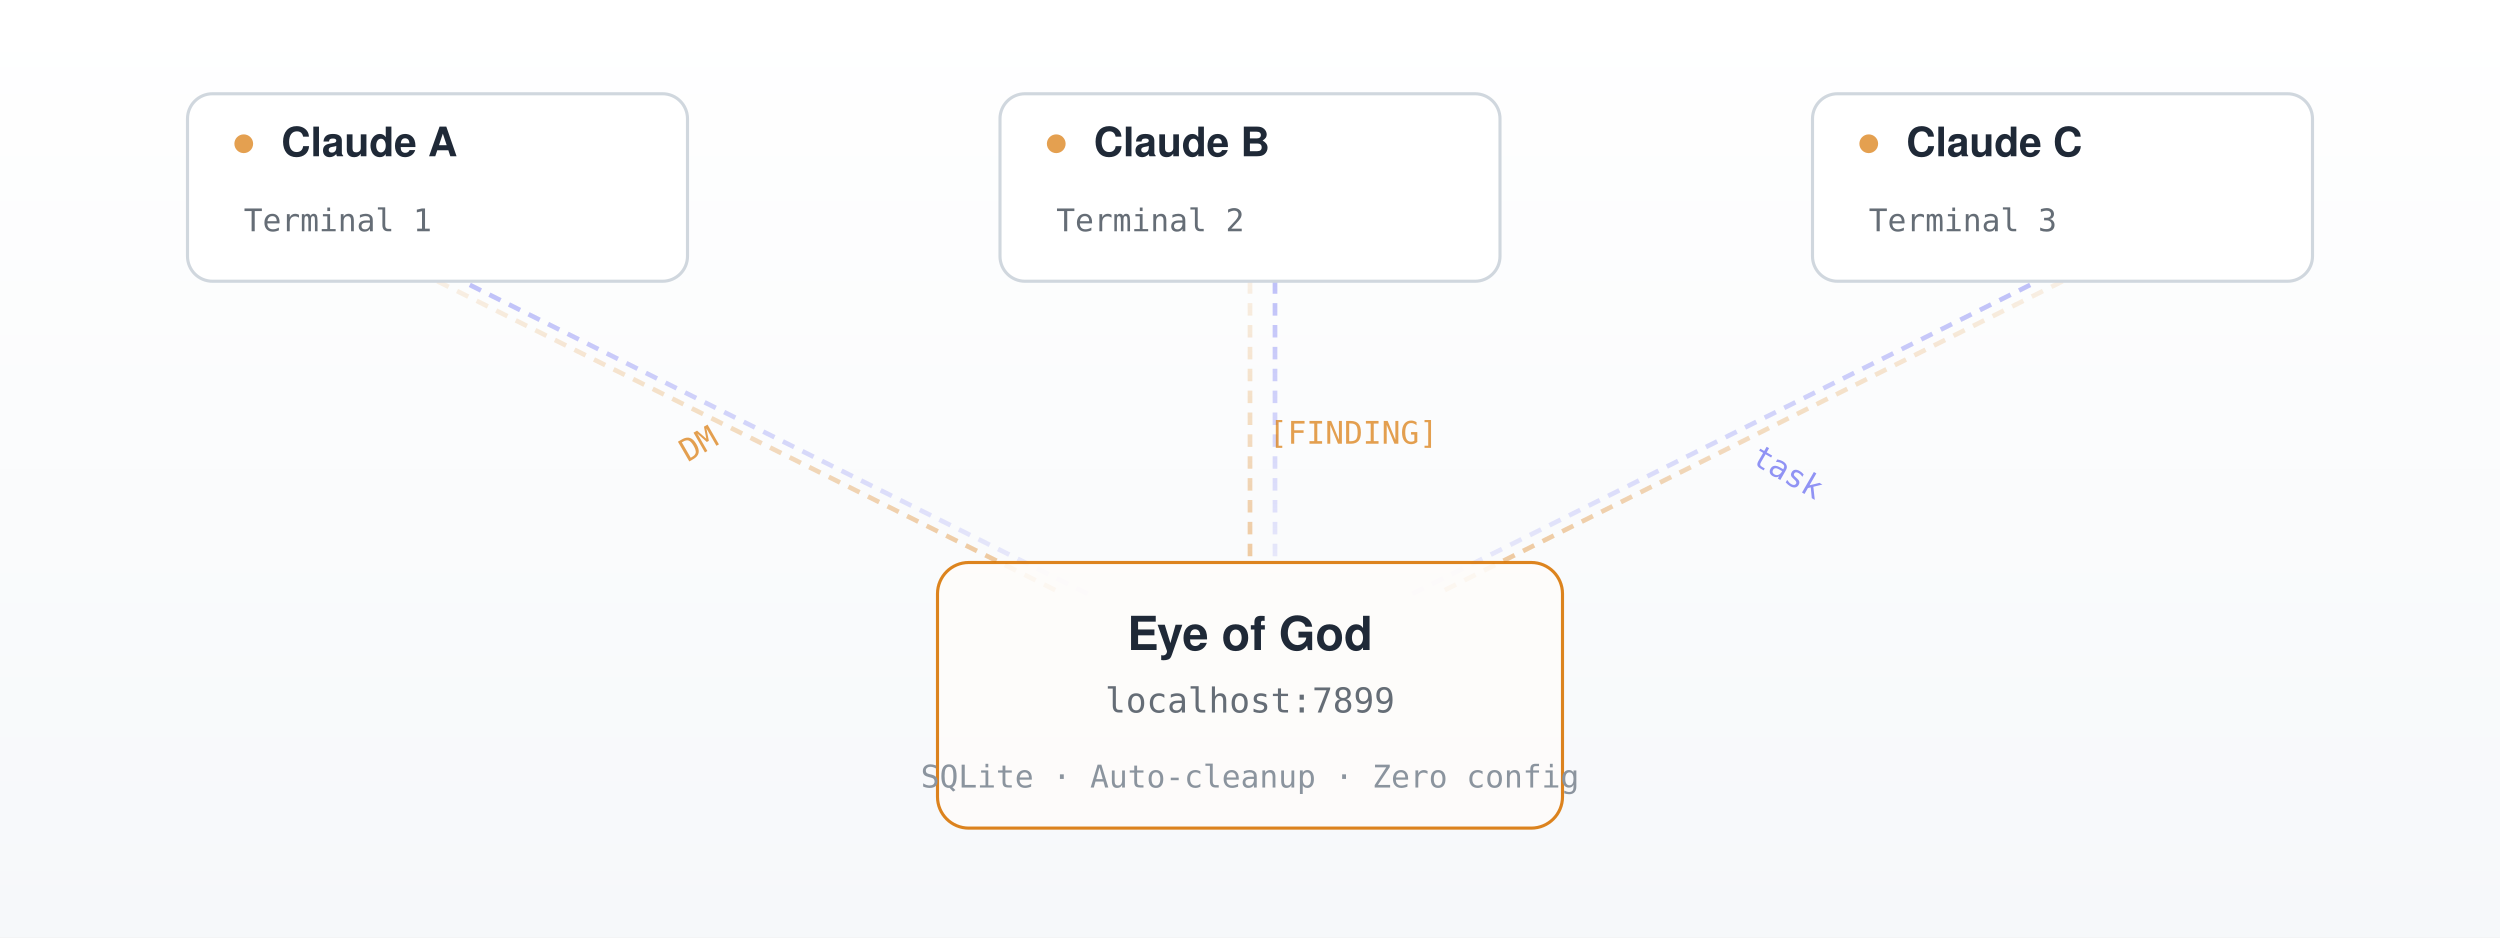
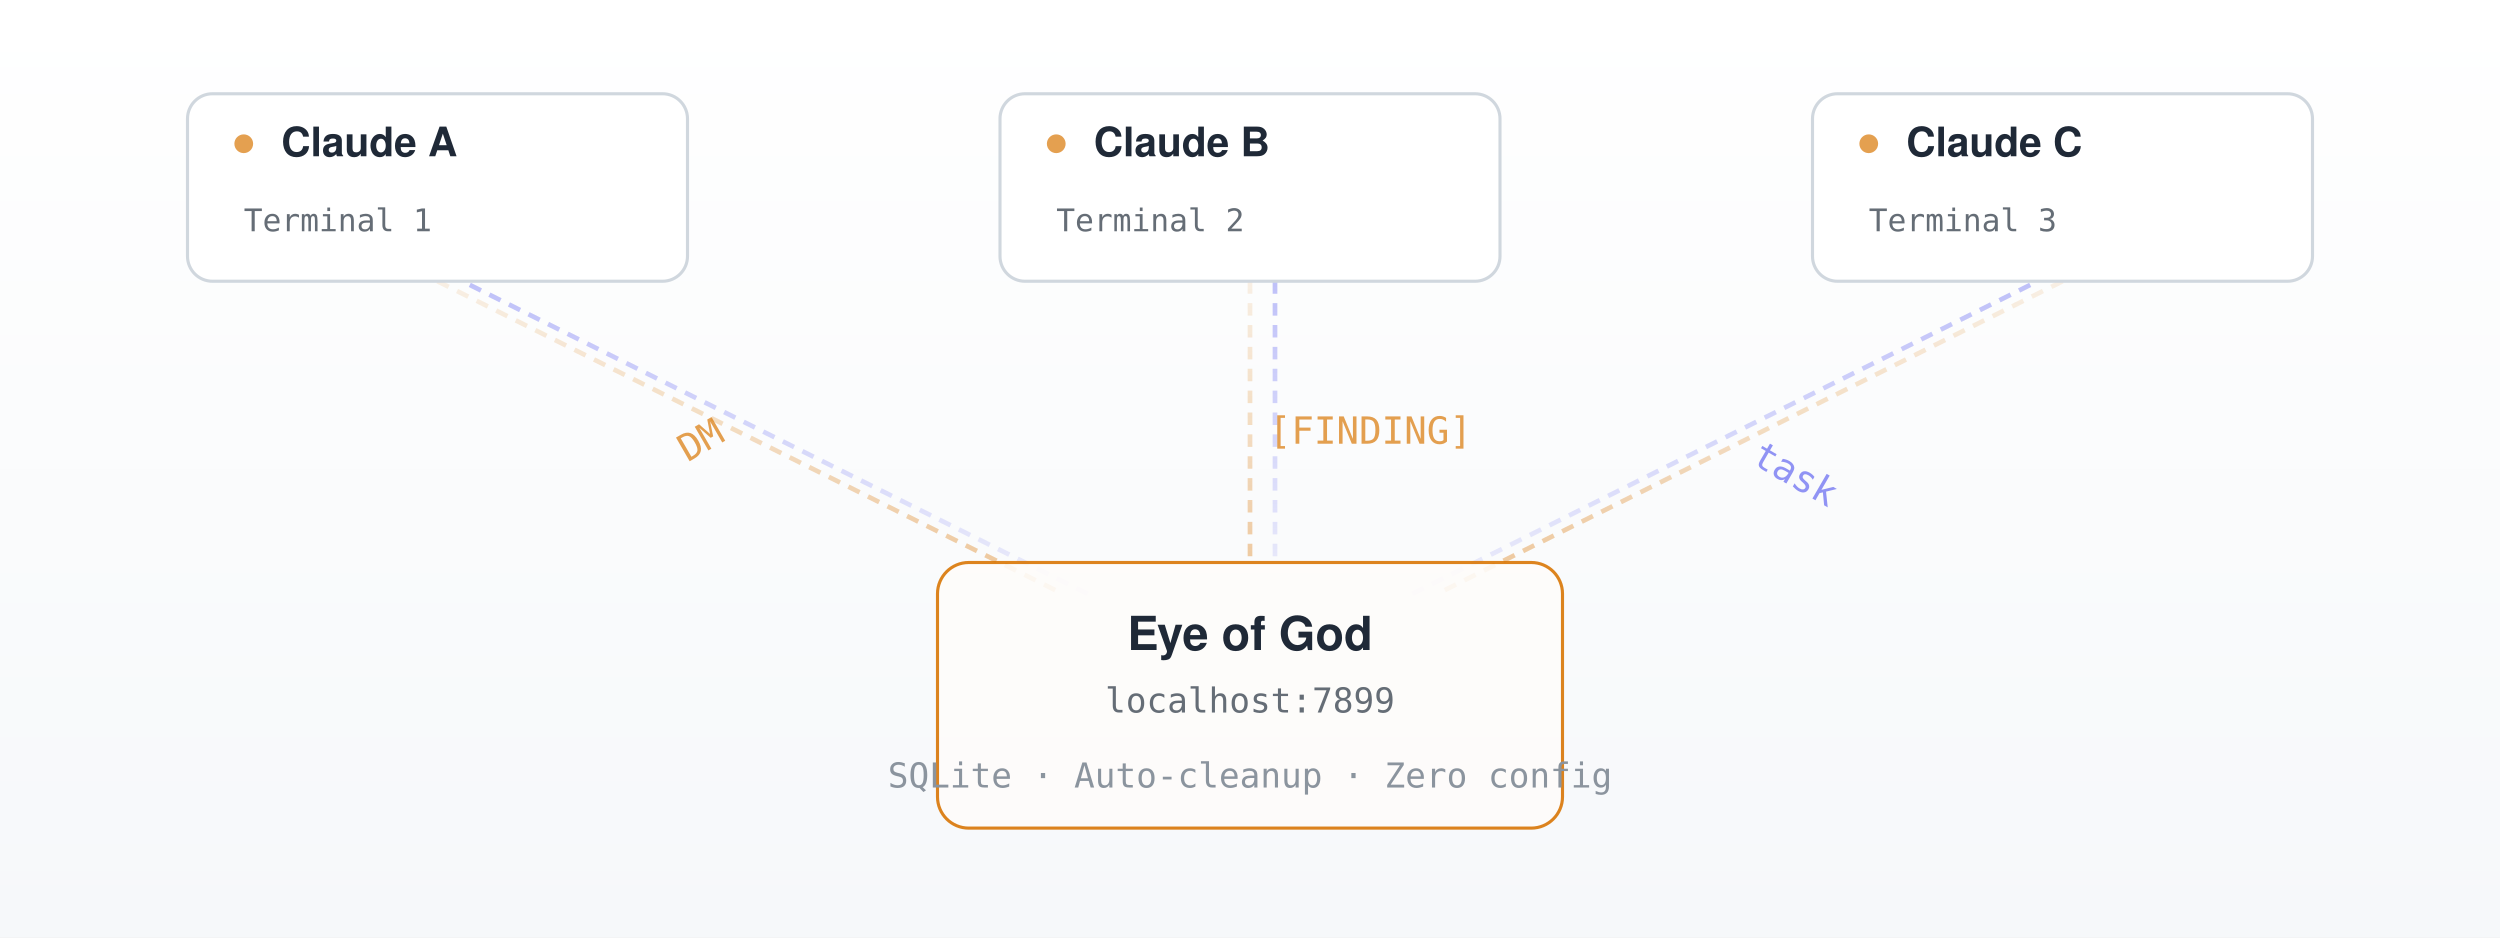
<svg xmlns="http://www.w3.org/2000/svg" width="800" height="300" viewBox="0 0 800 300" fill="none">
  <defs>
    <linearGradient id="bg" x1="400" y1="0" x2="400" y2="300" gradientUnits="userSpaceOnUse">
      <stop stop-color="#ffffff" />
      <stop offset="1" stop-color="#f6f8fa" />
    </linearGradient>
    <linearGradient id="line-flow-down" x1="0" y1="90" x2="0" y2="190" gradientUnits="userSpaceOnUse">
      <stop stop-color="#d97706" stop-opacity="0.1" />
      <stop offset="1" stop-color="#d97706" stop-opacity="0.4" />
    </linearGradient>
    <linearGradient id="line-flow-up" x1="0" y1="190" x2="0" y2="90" gradientUnits="userSpaceOnUse">
      <stop stop-color="#6366f1" stop-opacity="0.1" />
      <stop offset="1" stop-color="#6366f1" stop-opacity="0.4" />
    </linearGradient>
  </defs>
  <rect width="800" height="300" fill="url(#bg)" />
  <line x1="140" y1="90" x2="340" y2="190" stroke="url(#line-flow-down)" stroke-width="1.5" stroke-dasharray="4 3" />
  <line x1="340" y1="190" x2="140" y2="90" stroke="url(#line-flow-up)" stroke-width="1.5" stroke-dasharray="4 3" transform="translate(8, 0)" />
  <line x1="400" y1="90" x2="400" y2="180" stroke="url(#line-flow-down)" stroke-width="1.5" stroke-dasharray="4 3" />
  <line x1="408" y1="90" x2="408" y2="180" stroke="url(#line-flow-up)" stroke-width="1.5" stroke-dasharray="4 3" />
  <line x1="660" y1="90" x2="460" y2="190" stroke="url(#line-flow-down)" stroke-width="1.5" stroke-dasharray="4 3" />
  <line x1="460" y1="190" x2="660" y2="90" stroke="url(#line-flow-up)" stroke-width="1.5" stroke-dasharray="4 3" transform="translate(-8, 0)" />
  <g>
    <rect x="60" y="30" width="160" height="60" rx="8" fill="#ffffff" stroke="#d0d7de" stroke-width="1" />
    <circle cx="78" cy="46" r="3" fill="#d97706" opacity="0.7" />
    <text x="90" y="50" font-family="-apple-system, BlinkMacSystemFont, 'Segoe UI', Helvetica, Arial, sans-serif" font-size="13" font-weight="600" fill="#1f2937">Claude A</text>
    <text x="78" y="74" font-family="'SF Mono', Menlo, monospace" font-size="10" fill="#656d76">Terminal 1</text>
    <rect x="320" y="30" width="160" height="60" rx="8" fill="#ffffff" stroke="#d0d7de" stroke-width="1" />
    <circle cx="338" cy="46" r="3" fill="#d97706" opacity="0.7" />
    <text x="350" y="50" font-family="-apple-system, BlinkMacSystemFont, 'Segoe UI', Helvetica, Arial, sans-serif" font-size="13" font-weight="600" fill="#1f2937">Claude B</text>
    <text x="338" y="74" font-family="'SF Mono', Menlo, monospace" font-size="10" fill="#656d76">Terminal 2</text>
    <rect x="580" y="30" width="160" height="60" rx="8" fill="#ffffff" stroke="#d0d7de" stroke-width="1" />
    <circle cx="598" cy="46" r="3" fill="#d97706" opacity="0.7" />
    <text x="610" y="50" font-family="-apple-system, BlinkMacSystemFont, 'Segoe UI', Helvetica, Arial, sans-serif" font-size="13" font-weight="600" fill="#1f2937">Claude C</text>
    <text x="598" y="74" font-family="'SF Mono', Menlo, monospace" font-size="10" fill="#656d76">Terminal 3</text>
  </g>
-   <text x="220" y="148" font-family="'SF Mono', Menlo, monospace" font-size="10" fill="#d97706" opacity="0.7" transform="rotate(-30, 220, 148)">DM</text>
-   <text x="406" y="142" font-family="'SF Mono', Menlo, monospace" font-size="10" fill="#d97706" opacity="0.7">[FINDING]</text>
-   <text x="560" y="148" font-family="'SF Mono', Menlo, monospace" font-size="10" fill="#6366f1" opacity="0.7" transform="rotate(30, 560, 148)">task</text>
+   <text x="220" y="148" font-family="'SF Mono', Menlo, monospace" font-size="12" fill="#d97706" opacity="0.7" transform="rotate(-30, 220, 148)">DM</text>
+   <text x="406" y="142" font-family="'SF Mono', Menlo, monospace" font-size="12" fill="#d97706" opacity="0.7">[FINDING]</text>
+   <text x="560" y="148" font-family="'SF Mono', Menlo, monospace" font-size="12" fill="#6366f1" opacity="0.7" transform="rotate(30, 560, 148)">task</text>
  <g>
    <rect x="300" y="180" width="200" height="85" rx="10" fill="#ffffff" stroke="#d97706" stroke-width="1" opacity="0.9" />
    <rect x="300" y="180" width="200" height="85" rx="10" fill="#d97706" opacity="0.02" />
    <text x="400" y="208" text-anchor="middle" font-family="-apple-system, BlinkMacSystemFont, 'Segoe UI', Helvetica, Arial, sans-serif" font-size="15" font-weight="700" fill="#1f2937">Eye of God</text>
    <text x="400" y="228" text-anchor="middle" font-family="'SF Mono', Menlo, monospace" font-size="11" fill="#656d76">localhost:7899</text>
-     <text x="400" y="252" text-anchor="middle" font-family="'SF Mono', Menlo, monospace" font-size="10" fill="#8b949e">SQLite · Auto-cleanup · Zero config</text>
+     <text x="400" y="252" text-anchor="middle" font-family="'SF Mono', Menlo, monospace" font-size="11" fill="#8b949e">SQLite · Auto-cleanup · Zero config</text>
  </g>
</svg>
